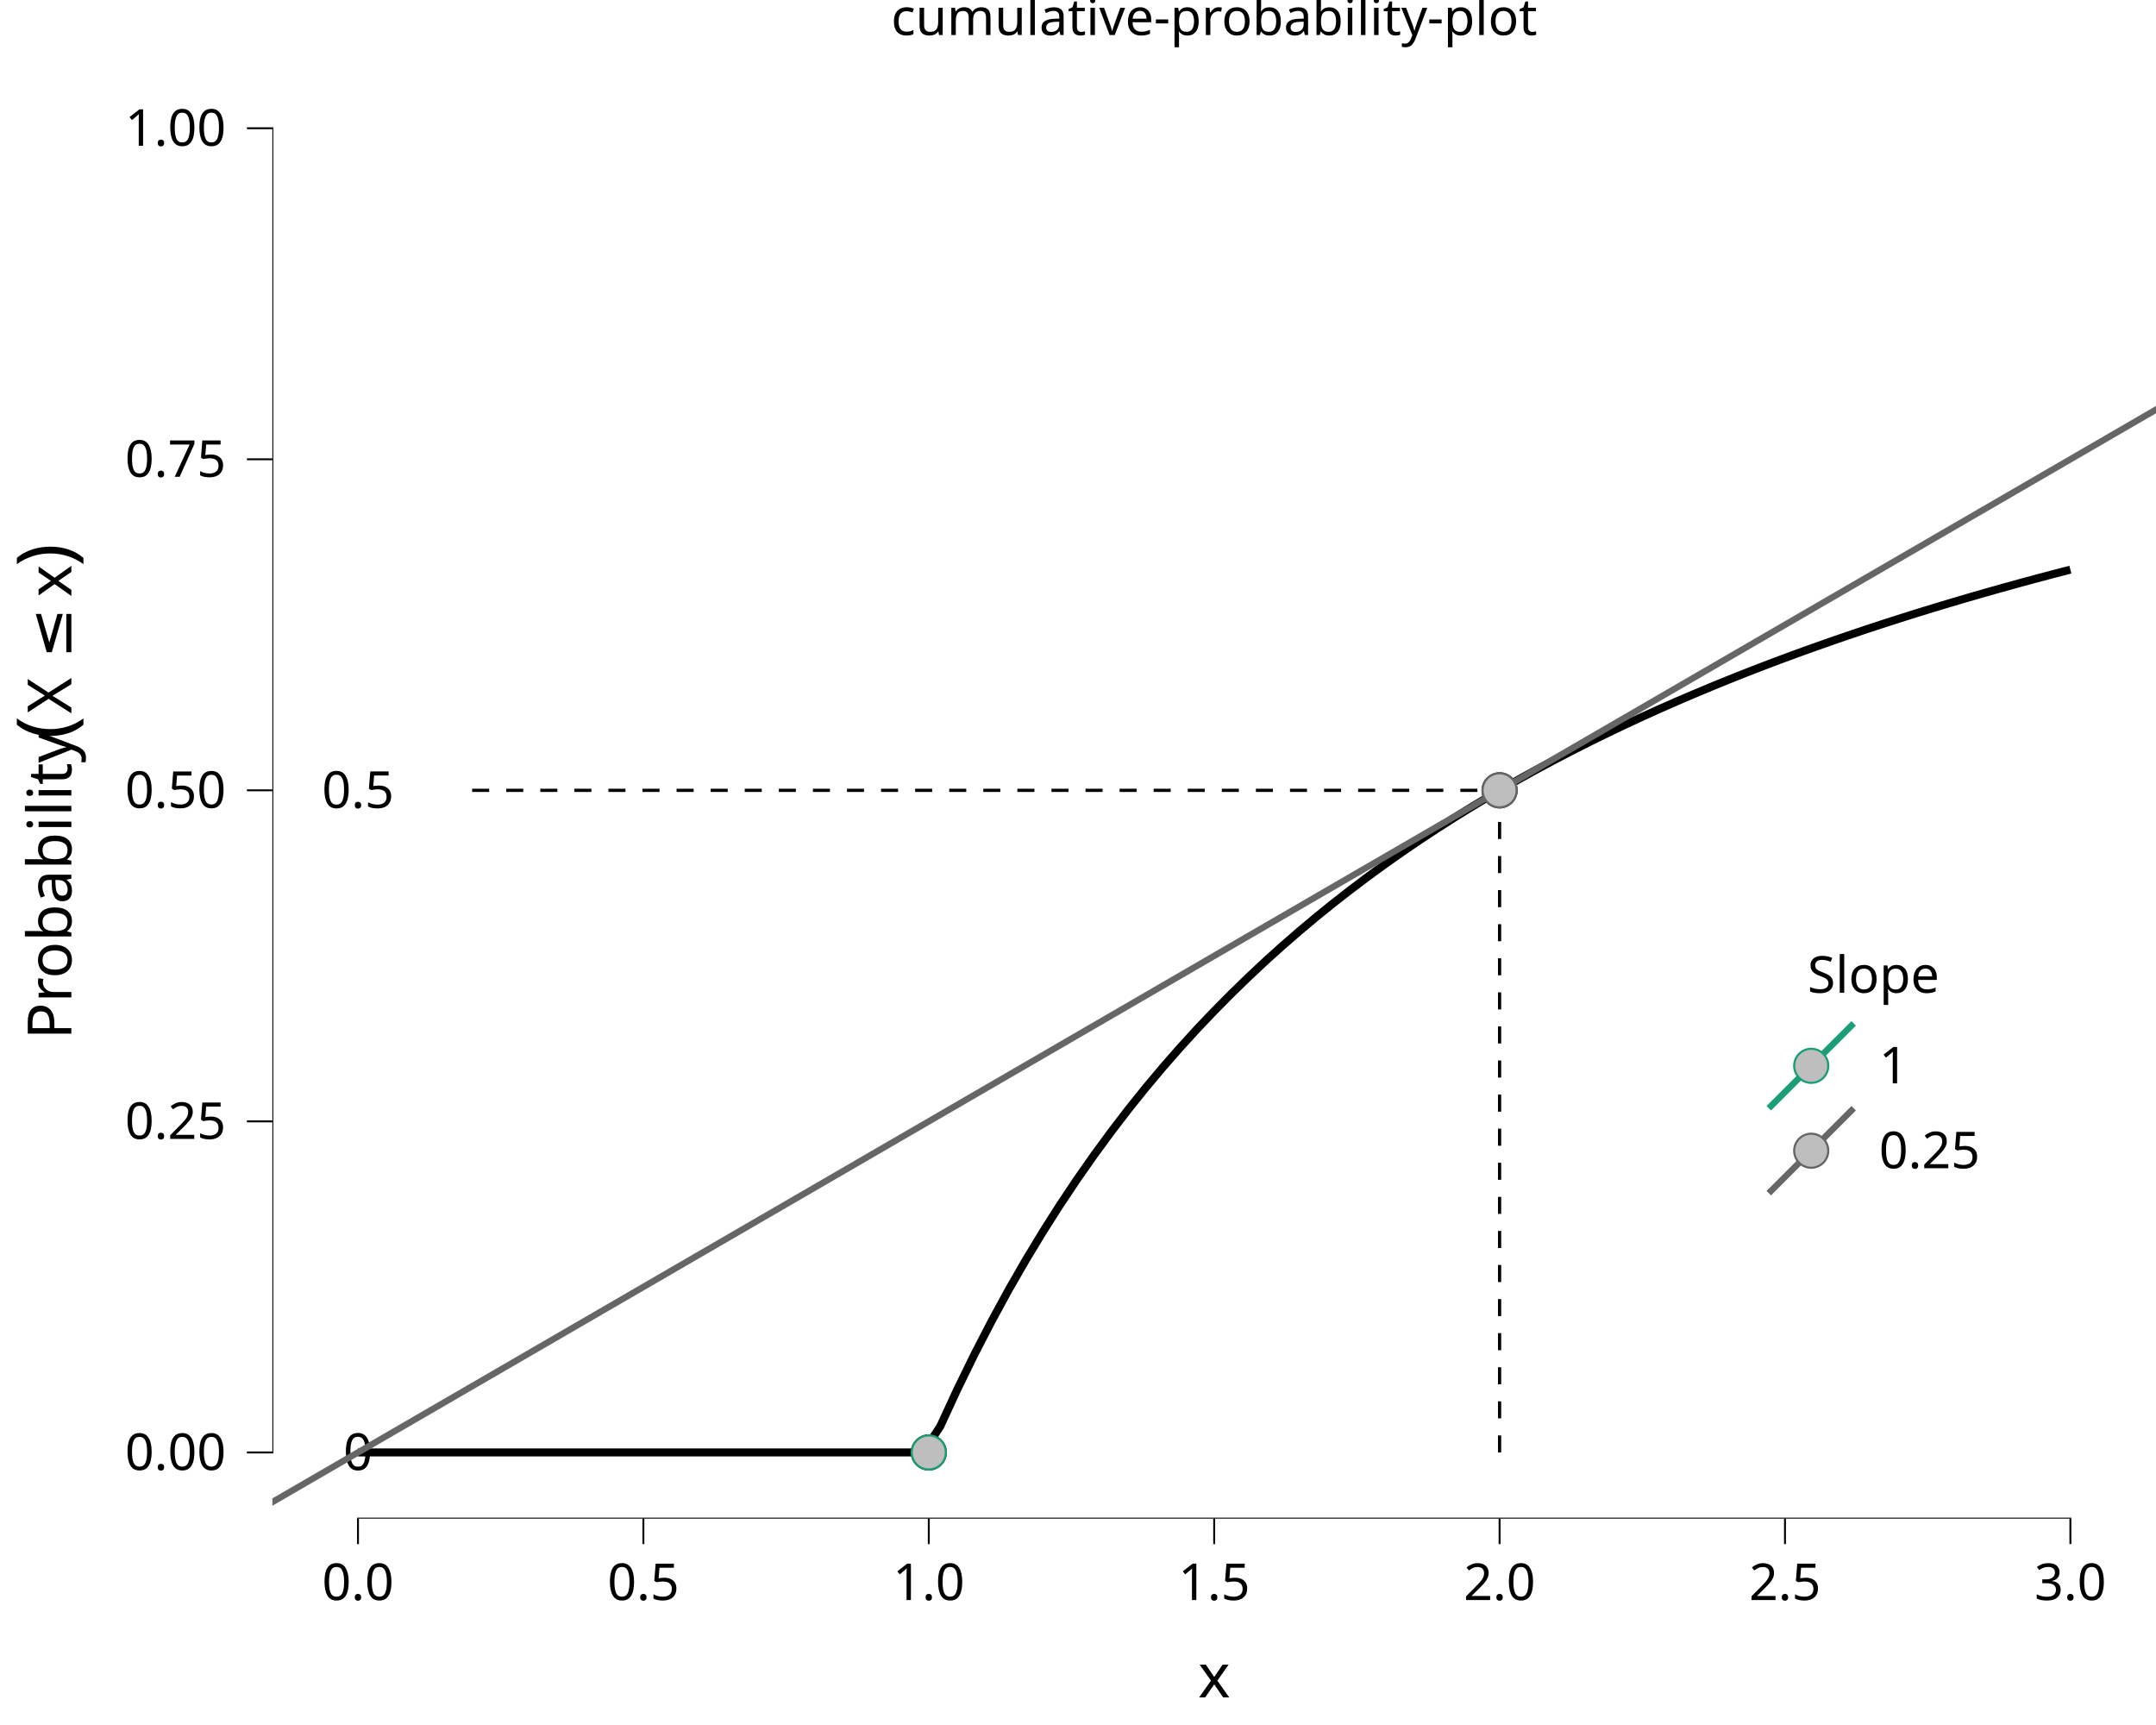
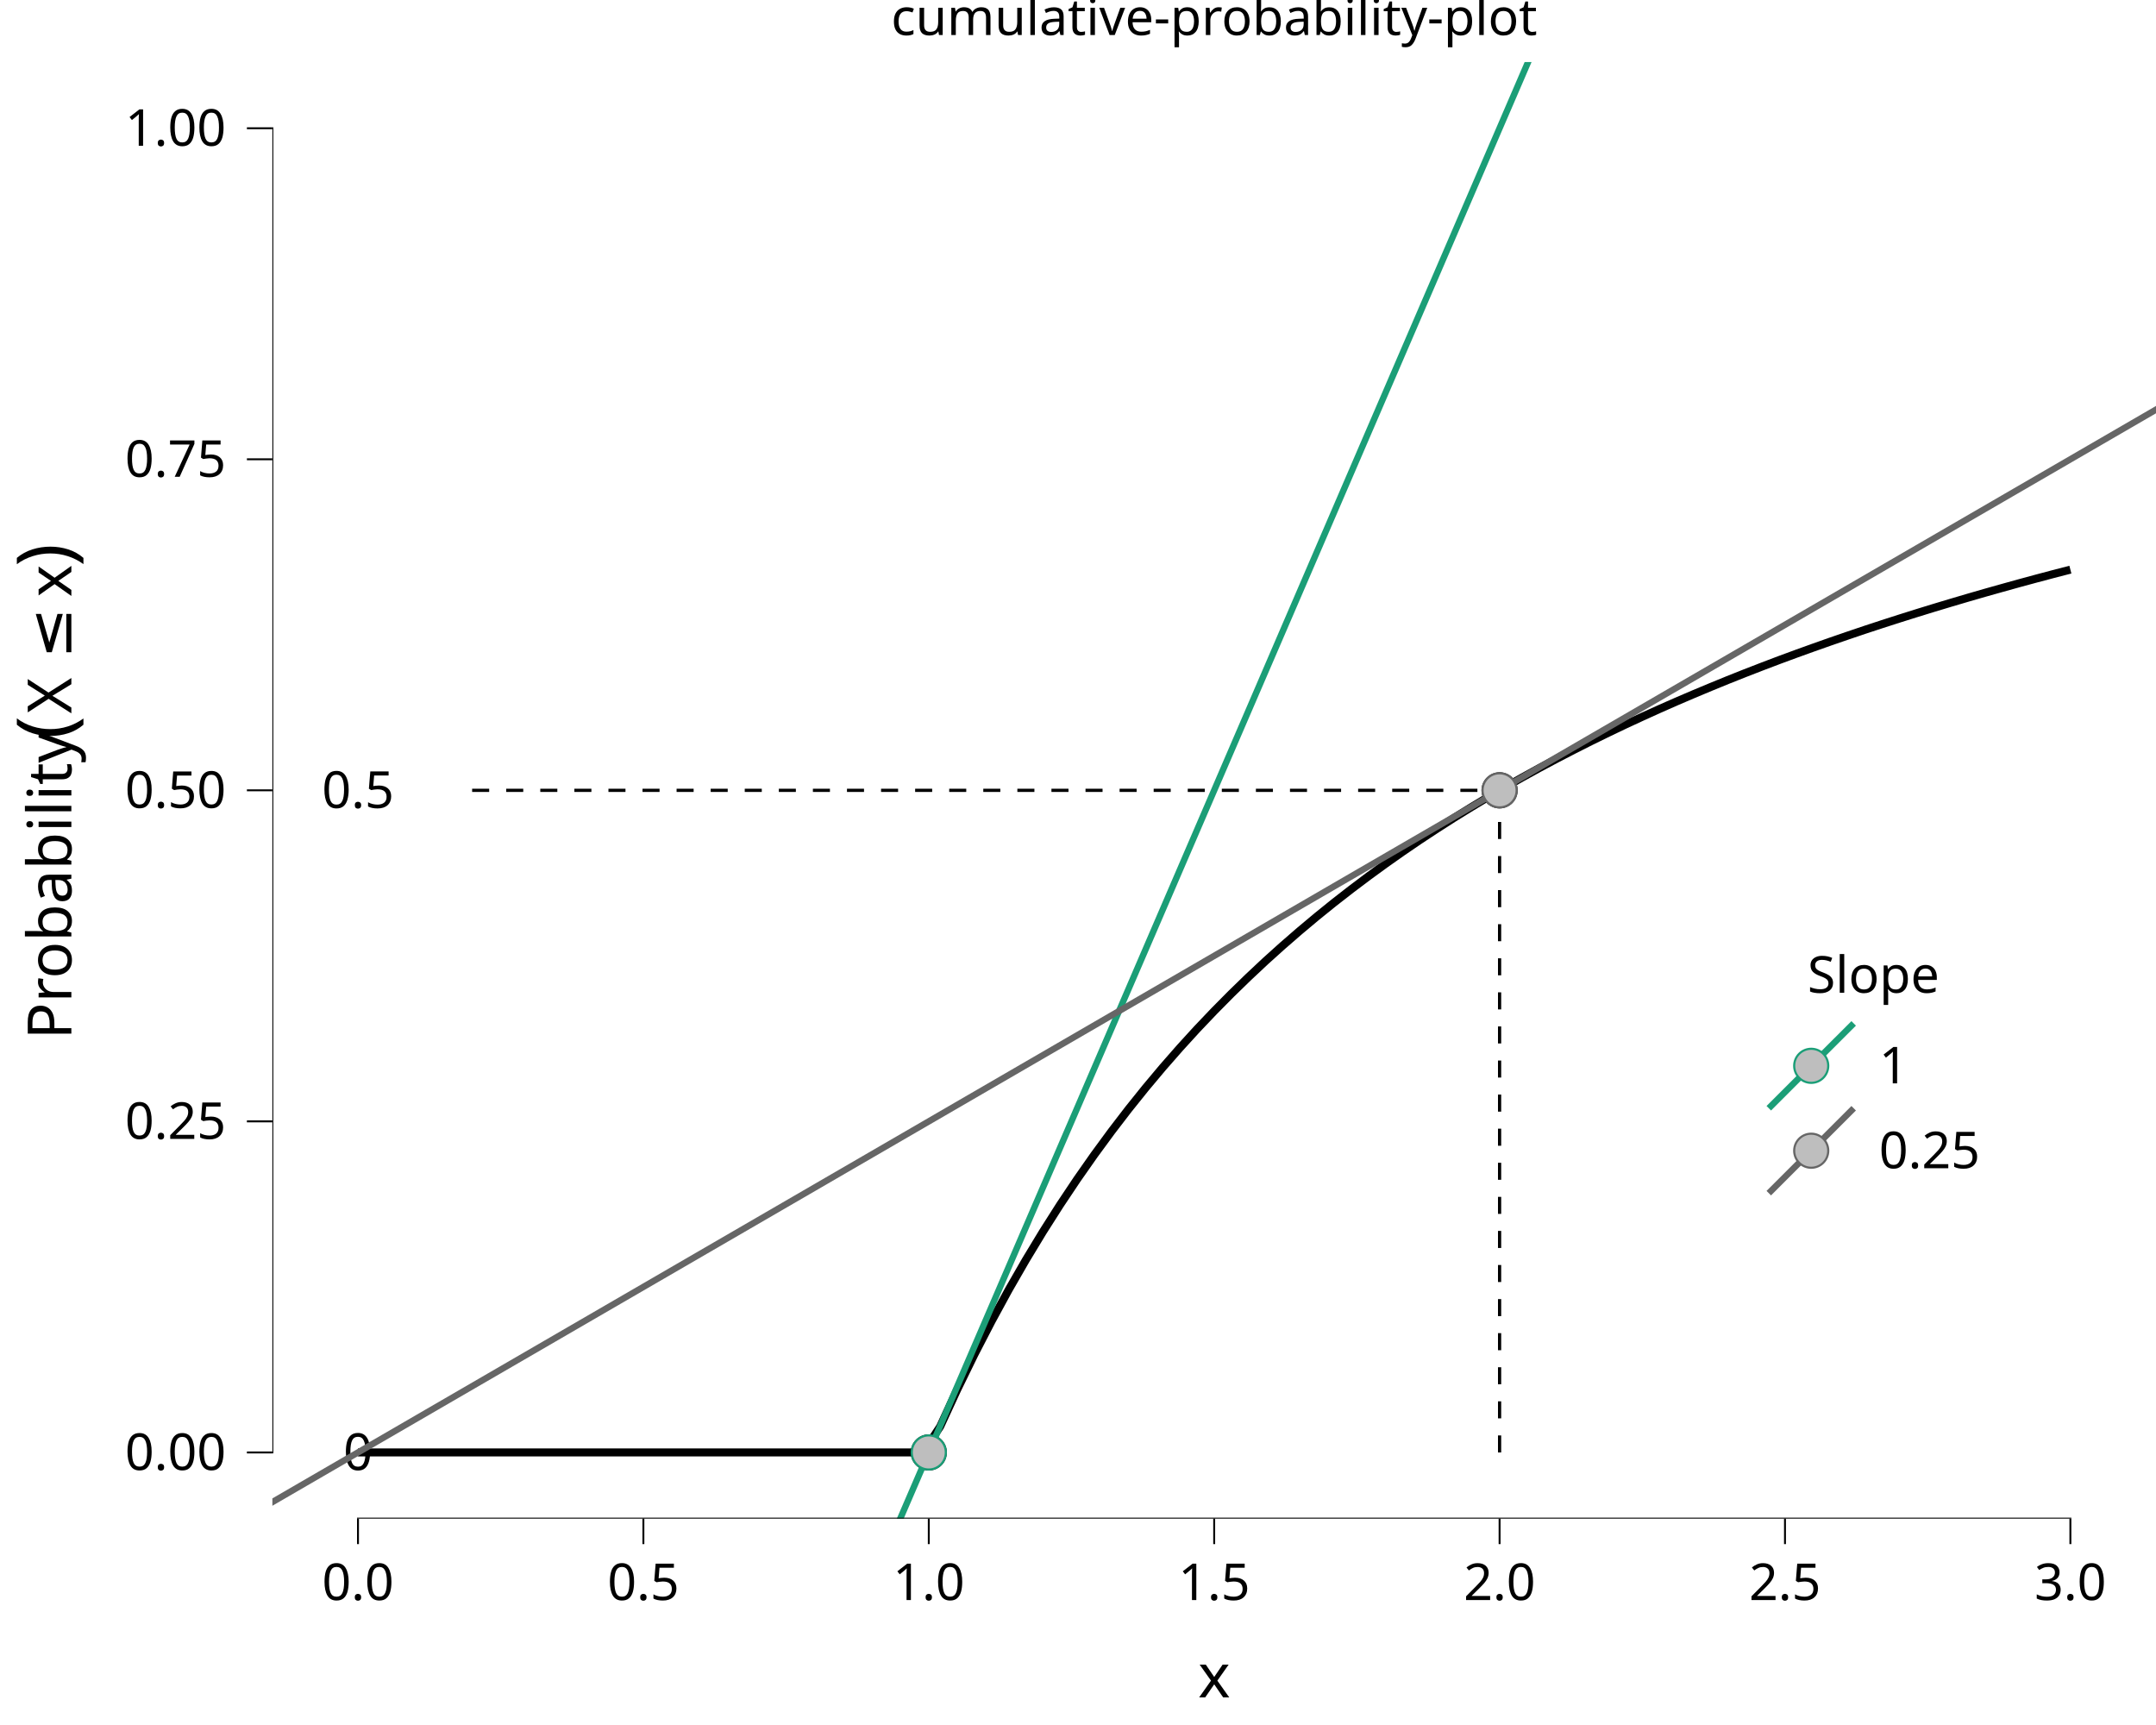
<svg xmlns="http://www.w3.org/2000/svg" class="svglite" data-engine-version="2.0" width="720.00pt" height="576.00pt" viewBox="0 0 720.00 576.00">
  <defs>
    <style type="text/css">
    .svglite line, .svglite polyline, .svglite polygon, .svglite path, .svglite rect, .svglite circle {
      fill: none;
      stroke: #000000;
      stroke-linecap: round;
      stroke-linejoin: round;
      stroke-miterlimit: 10.00;
    }
  </style>
  </defs>
  <rect width="100%" height="100%" style="stroke: none; fill: #FFFFFF;" />
  <defs>
    <clipPath id="cpMC4wMHw3MjAuMDB8MC4wMHw1NzYuMDA=">
      <rect x="0.00" y="0.00" width="720.00" height="576.00" />
    </clipPath>
  </defs>
  <g clip-path="url(#cpMC4wMHw3MjAuMDB8MC4wMHw1NzYuMDA=)">
    <rect x="-0" y="0.00" width="720.00" height="576.00" style="stroke-width: 10.67; stroke: none;" />
  </g>
  <defs>
    <clipPath id="cpOTAuOTZ8NzIwLjAwfDIwLjcxfDUwNy4wOQ==">
      <rect x="90.96" y="20.71" width="629.04" height="486.39" />
    </clipPath>
  </defs>
  <g clip-path="url(#cpOTAuOTZ8NzIwLjAwfDIwLjcxfDUwNy4wOQ==)">
    <rect x="90.96" y="20.71" width="629.04" height="486.39" style="stroke-width: 10.67; stroke: none;" />
    <polyline points="119.55,484.99 125.27,484.99 130.99,484.99 136.70,484.99 142.42,484.99 148.14,484.99 153.86,484.99 159.58,484.99 165.30,484.99 171.02,484.99 176.73,484.99 182.45,484.99 188.17,484.99 193.89,484.99 199.61,484.99 205.33,484.99 211.05,484.99 216.76,484.99 222.48,484.99 228.20,484.99 233.92,484.99 239.64,484.99 245.36,484.99 251.08,484.99 256.79,484.99 262.51,484.99 268.23,484.99 273.95,484.99 279.67,484.99 285.39,484.99 291.11,484.99 296.82,484.99 302.54,484.99 308.26,484.99 313.98,476.32 319.70,463.93 325.42,452.23 331.14,441.17 336.85,430.68 342.57,420.74 348.29,411.29 354.01,402.30 359.73,393.74 365.45,385.58 371.17,377.79 376.88,370.35 382.60,363.23 388.32,356.41 394.04,349.88 399.76,343.61 405.48,337.60 411.20,331.82 416.92,326.26 422.63,320.91 428.35,315.76 434.07,310.80 439.79,306.01 445.51,301.39 451.23,296.94 456.95,292.63 462.66,288.47 468.38,284.44 474.10,280.54 479.82,276.77 485.54,273.11 491.26,269.57 496.98,266.13 502.69,262.80 508.41,259.57 514.13,256.42 519.85,253.37 525.57,250.41 531.29,247.52 537.01,244.72 542.72,241.99 548.44,239.34 554.16,236.75 559.88,234.23 565.60,231.78 571.32,229.39 577.04,227.05 582.75,224.78 588.47,222.56 594.19,220.39 599.91,218.28 605.63,216.22 611.35,214.20 617.07,212.23 622.78,210.30 628.50,208.42 634.22,206.58 639.94,204.78 645.66,203.02 651.38,201.30 657.10,199.61 662.81,197.96 668.53,196.35 674.25,194.76 679.97,193.21 685.69,191.69 691.41,190.21 " style="stroke-width: 2.67; stroke-linecap: butt;" />
    <line x1="157.67" y1="484.99" x2="310.17" y2="484.99" style="stroke-width: 1.07; stroke-dasharray: 5.69,5.69; stroke-linecap: butt;" />
    <line x1="157.67" y1="263.90" x2="500.79" y2="263.90" style="stroke-width: 1.07; stroke-dasharray: 5.69,5.69; stroke-linecap: butt;" />
    <text x="119.55" y="490.86" text-anchor="middle" style="font-size: 17.07px; font-family: sans;" textLength="9.50px" lengthAdjust="spacingAndGlyphs">0</text>
    <text x="119.55" y="269.78" text-anchor="middle" style="font-size: 17.07px; font-family: sans;" textLength="23.73px" lengthAdjust="spacingAndGlyphs">0.5</text>
    <line x1="310.17" y1="484.99" x2="310.17" y2="484.99" style="stroke-width: 1.07; stroke-dasharray: 5.69,5.69; stroke-linecap: butt;" />
    <line x1="500.79" y1="484.99" x2="500.79" y2="263.90" style="stroke-width: 1.07; stroke-dasharray: 5.69,5.69; stroke-linecap: butt;" />
    <circle cx="310.17" cy="484.99" r="5.69" style="stroke-width: 0.71; fill: #BEBEBE;" />
    <circle cx="500.79" cy="263.90" r="5.69" style="stroke-width: 0.71; fill: #BEBEBE;" />
+     <line x1="-538.09" y1="2452.64" x2="1349.04" y2="-1924.84" style="stroke-width: 2.13; stroke: #1B9E77; stroke-linecap: butt;" />
    <line x1="-538.09" y1="866.36" x2="1349.04" y2="-228.01" style="stroke-width: 2.13; stroke: #666666; stroke-linecap: butt;" />
    <circle cx="310.17" cy="484.99" r="5.69" style="stroke-width: 0.71; stroke: #1B9E77; fill: #BEBEBE;" />
    <circle cx="500.79" cy="263.90" r="5.69" style="stroke-width: 0.71; stroke: #666666; fill: #BEBEBE;" />
    <line x1="119.23" y1="507.09" x2="691.73" y2="507.09" style="stroke-width: 0.64; stroke-linecap: butt;" />
    <line x1="90.96" y1="485.30" x2="90.96" y2="42.50" style="stroke-width: 0.64; stroke-linecap: butt;" />
    <rect x="90.96" y="20.71" width="629.04" height="486.39" style="stroke-width: 0.00; stroke: none;" />
  </g>
  <g clip-path="url(#cpMC4wMHw3MjAuMDB8MC4wMHw1NzYuMDA=)">
    <polyline points="90.96,507.09 90.96,20.71 " style="stroke-width: 0.00; stroke: none; stroke-linecap: butt;" />
    <text x="75.48" y="490.84" text-anchor="end" style="font-size: 17.00px; font-family: sans;" textLength="33.09px" lengthAdjust="spacingAndGlyphs">0.00</text>
    <text x="75.48" y="380.29" text-anchor="end" style="font-size: 17.00px; font-family: sans;" textLength="33.09px" lengthAdjust="spacingAndGlyphs">0.25</text>
    <text x="75.48" y="269.75" text-anchor="end" style="font-size: 17.00px; font-family: sans;" textLength="33.09px" lengthAdjust="spacingAndGlyphs">0.50</text>
    <text x="75.48" y="159.21" text-anchor="end" style="font-size: 17.00px; font-family: sans;" textLength="33.09px" lengthAdjust="spacingAndGlyphs">0.75</text>
    <text x="75.48" y="48.67" text-anchor="end" style="font-size: 17.00px; font-family: sans;" textLength="33.09px" lengthAdjust="spacingAndGlyphs">1.00</text>
    <polyline points="82.45,484.99 90.96,484.99 " style="stroke-width: 0.64; stroke-linecap: butt;" />
    <polyline points="82.45,374.44 90.96,374.44 " style="stroke-width: 0.64; stroke-linecap: butt;" />
    <polyline points="82.45,263.90 90.96,263.90 " style="stroke-width: 0.64; stroke-linecap: butt;" />
    <polyline points="82.45,153.36 90.96,153.36 " style="stroke-width: 0.64; stroke-linecap: butt;" />
    <polyline points="82.45,42.82 90.96,42.82 " style="stroke-width: 0.64; stroke-linecap: butt;" />
    <polyline points="90.96,507.09 720.00,507.09 " style="stroke-width: 0.00; stroke: none; stroke-linecap: butt;" />
    <polyline points="119.55,515.60 119.55,507.09 " style="stroke-width: 0.64; stroke-linecap: butt;" />
    <polyline points="214.86,515.60 214.86,507.09 " style="stroke-width: 0.64; stroke-linecap: butt;" />
    <polyline points="310.17,515.60 310.17,507.09 " style="stroke-width: 0.64; stroke-linecap: butt;" />
    <polyline points="405.48,515.60 405.48,507.09 " style="stroke-width: 0.64; stroke-linecap: butt;" />
    <polyline points="500.79,515.60 500.79,507.09 " style="stroke-width: 0.64; stroke-linecap: butt;" />
    <polyline points="596.10,515.60 596.10,507.09 " style="stroke-width: 0.64; stroke-linecap: butt;" />
    <polyline points="691.41,515.60 691.41,507.09 " style="stroke-width: 0.64; stroke-linecap: butt;" />
    <text x="119.55" y="534.27" text-anchor="middle" style="font-size: 17.00px; font-family: sans;" textLength="23.63px" lengthAdjust="spacingAndGlyphs">0.0</text>
    <text x="214.86" y="534.27" text-anchor="middle" style="font-size: 17.00px; font-family: sans;" textLength="23.63px" lengthAdjust="spacingAndGlyphs">0.5</text>
    <text x="310.17" y="534.27" text-anchor="middle" style="font-size: 17.00px; font-family: sans;" textLength="23.63px" lengthAdjust="spacingAndGlyphs">1.0</text>
    <text x="405.48" y="534.27" text-anchor="middle" style="font-size: 17.00px; font-family: sans;" textLength="23.63px" lengthAdjust="spacingAndGlyphs">1.5</text>
    <text x="500.79" y="534.27" text-anchor="middle" style="font-size: 17.00px; font-family: sans;" textLength="23.63px" lengthAdjust="spacingAndGlyphs">2.0</text>
    <text x="596.10" y="534.27" text-anchor="middle" style="font-size: 17.00px; font-family: sans;" textLength="23.63px" lengthAdjust="spacingAndGlyphs">2.5</text>
    <text x="691.41" y="534.27" text-anchor="middle" style="font-size: 17.00px; font-family: sans;" textLength="23.63px" lengthAdjust="spacingAndGlyphs">3.0</text>
    <text x="405.48" y="566.78" text-anchor="middle" style="font-size: 20.40px; font-family: sans;" textLength="10.21px" lengthAdjust="spacingAndGlyphs">x</text>
    <text transform="translate(23.83,347.12) rotate(-90)" style="font-size: 20.40px; font-family: sans;" textLength="95.25px" lengthAdjust="spacingAndGlyphs">Probability</text>
    <text transform="translate(23.83,251.87) rotate(-90)" style="font-size: 20.40px; font-family: sans;" textLength="5.10px" lengthAdjust="spacingAndGlyphs"> </text>
    <text transform="translate(23.83,246.76) rotate(-90)" style="font-size: 25.50px; font-family: sans;" textLength="8.49px" lengthAdjust="spacingAndGlyphs">(</text>
    <text transform="translate(23.83,238.27) rotate(-90)" style="font-size: 20.40px; font-family: sans;" textLength="13.61px" lengthAdjust="spacingAndGlyphs">X</text>
    <text transform="translate(23.83,219.94) rotate(-90)" style="font-size: 20.40px; font-family: sans;" textLength="15.85px" lengthAdjust="spacingAndGlyphs">≤</text>
    <text transform="translate(23.83,199.37) rotate(-90)" style="font-size: 20.40px; font-family: sans;" textLength="10.21px" lengthAdjust="spacingAndGlyphs">x</text>
    <text transform="translate(23.83,189.16) rotate(-90)" style="font-size: 25.50px; font-family: sans;" textLength="8.48px" lengthAdjust="spacingAndGlyphs">)</text>
    <rect x="585.21" y="312.54" width="80.86" height="91.35" style="stroke-width: 0.75; stroke: none;" />
    <rect x="585.21" y="312.54" width="80.86" height="91.35" style="stroke-width: 10.67; stroke: none;" />
    <text x="625.64" y="331.48" text-anchor="middle" style="font-size: 17.00px; font-family: sans;" textLength="43.48px" lengthAdjust="spacingAndGlyphs">Slope</text>
    <rect x="590.69" y="341.72" width="28.35" height="28.35" style="stroke-width: 10.67; stroke: none;" />
    <line x1="590.69" y1="370.06" x2="619.04" y2="341.72" style="stroke-width: 2.13; stroke: #1B9E77; stroke-linecap: butt;" />
    <circle cx="604.86" cy="355.89" r="5.69" style="stroke-width: 0.71; stroke: #1B9E77; fill: #BEBEBE;" />
    <rect x="590.69" y="370.06" width="28.35" height="28.35" style="stroke-width: 10.67; stroke: none;" />
    <line x1="590.69" y1="398.41" x2="619.04" y2="370.06" style="stroke-width: 2.13; stroke: #666666; stroke-linecap: butt;" />
    <circle cx="604.86" cy="384.24" r="5.69" style="stroke-width: 0.71; stroke: #666666; fill: #BEBEBE;" />
    <text x="627.51" y="361.74" style="font-size: 17.00px; font-family: sans;" textLength="9.46px" lengthAdjust="spacingAndGlyphs">1</text>
    <text x="627.51" y="390.09" style="font-size: 17.00px; font-family: sans;" textLength="33.09px" lengthAdjust="spacingAndGlyphs">0.25</text>
    <text x="405.48" y="11.70" text-anchor="middle" style="font-size: 17.00px; font-family: sans;" textLength="197.49px" lengthAdjust="spacingAndGlyphs">cumulative-probability-plot</text>
  </g>
</svg>
